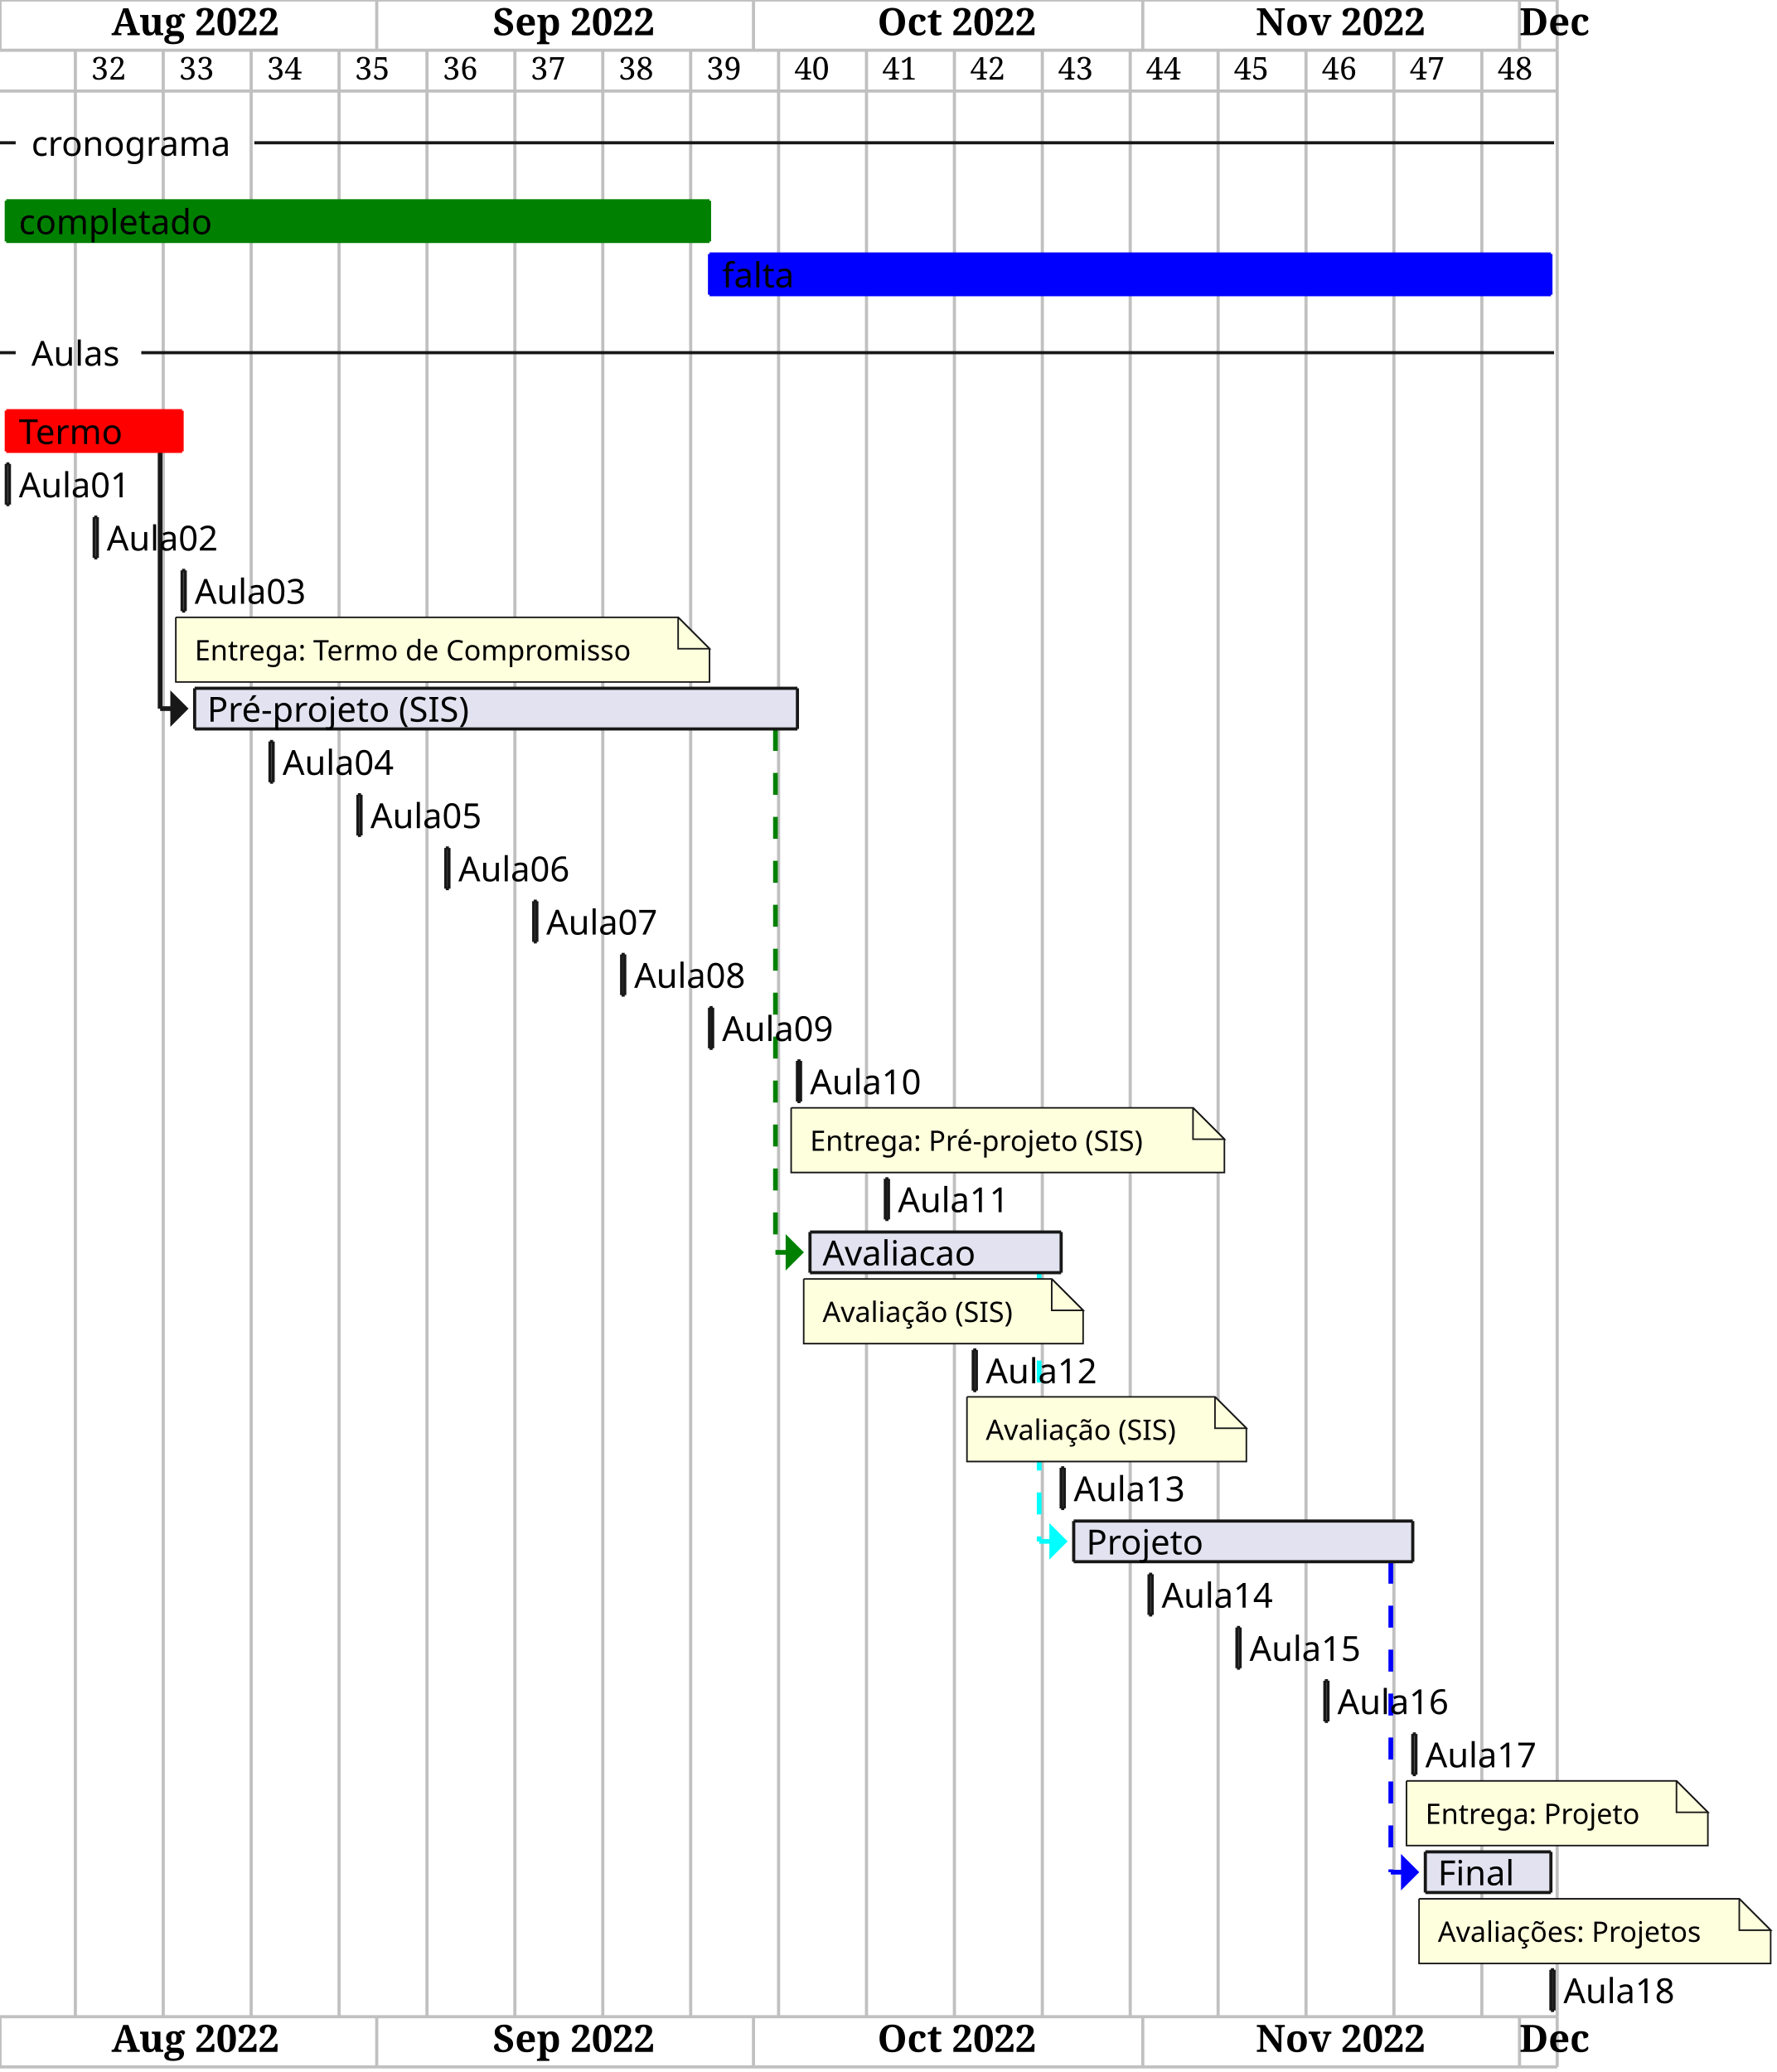
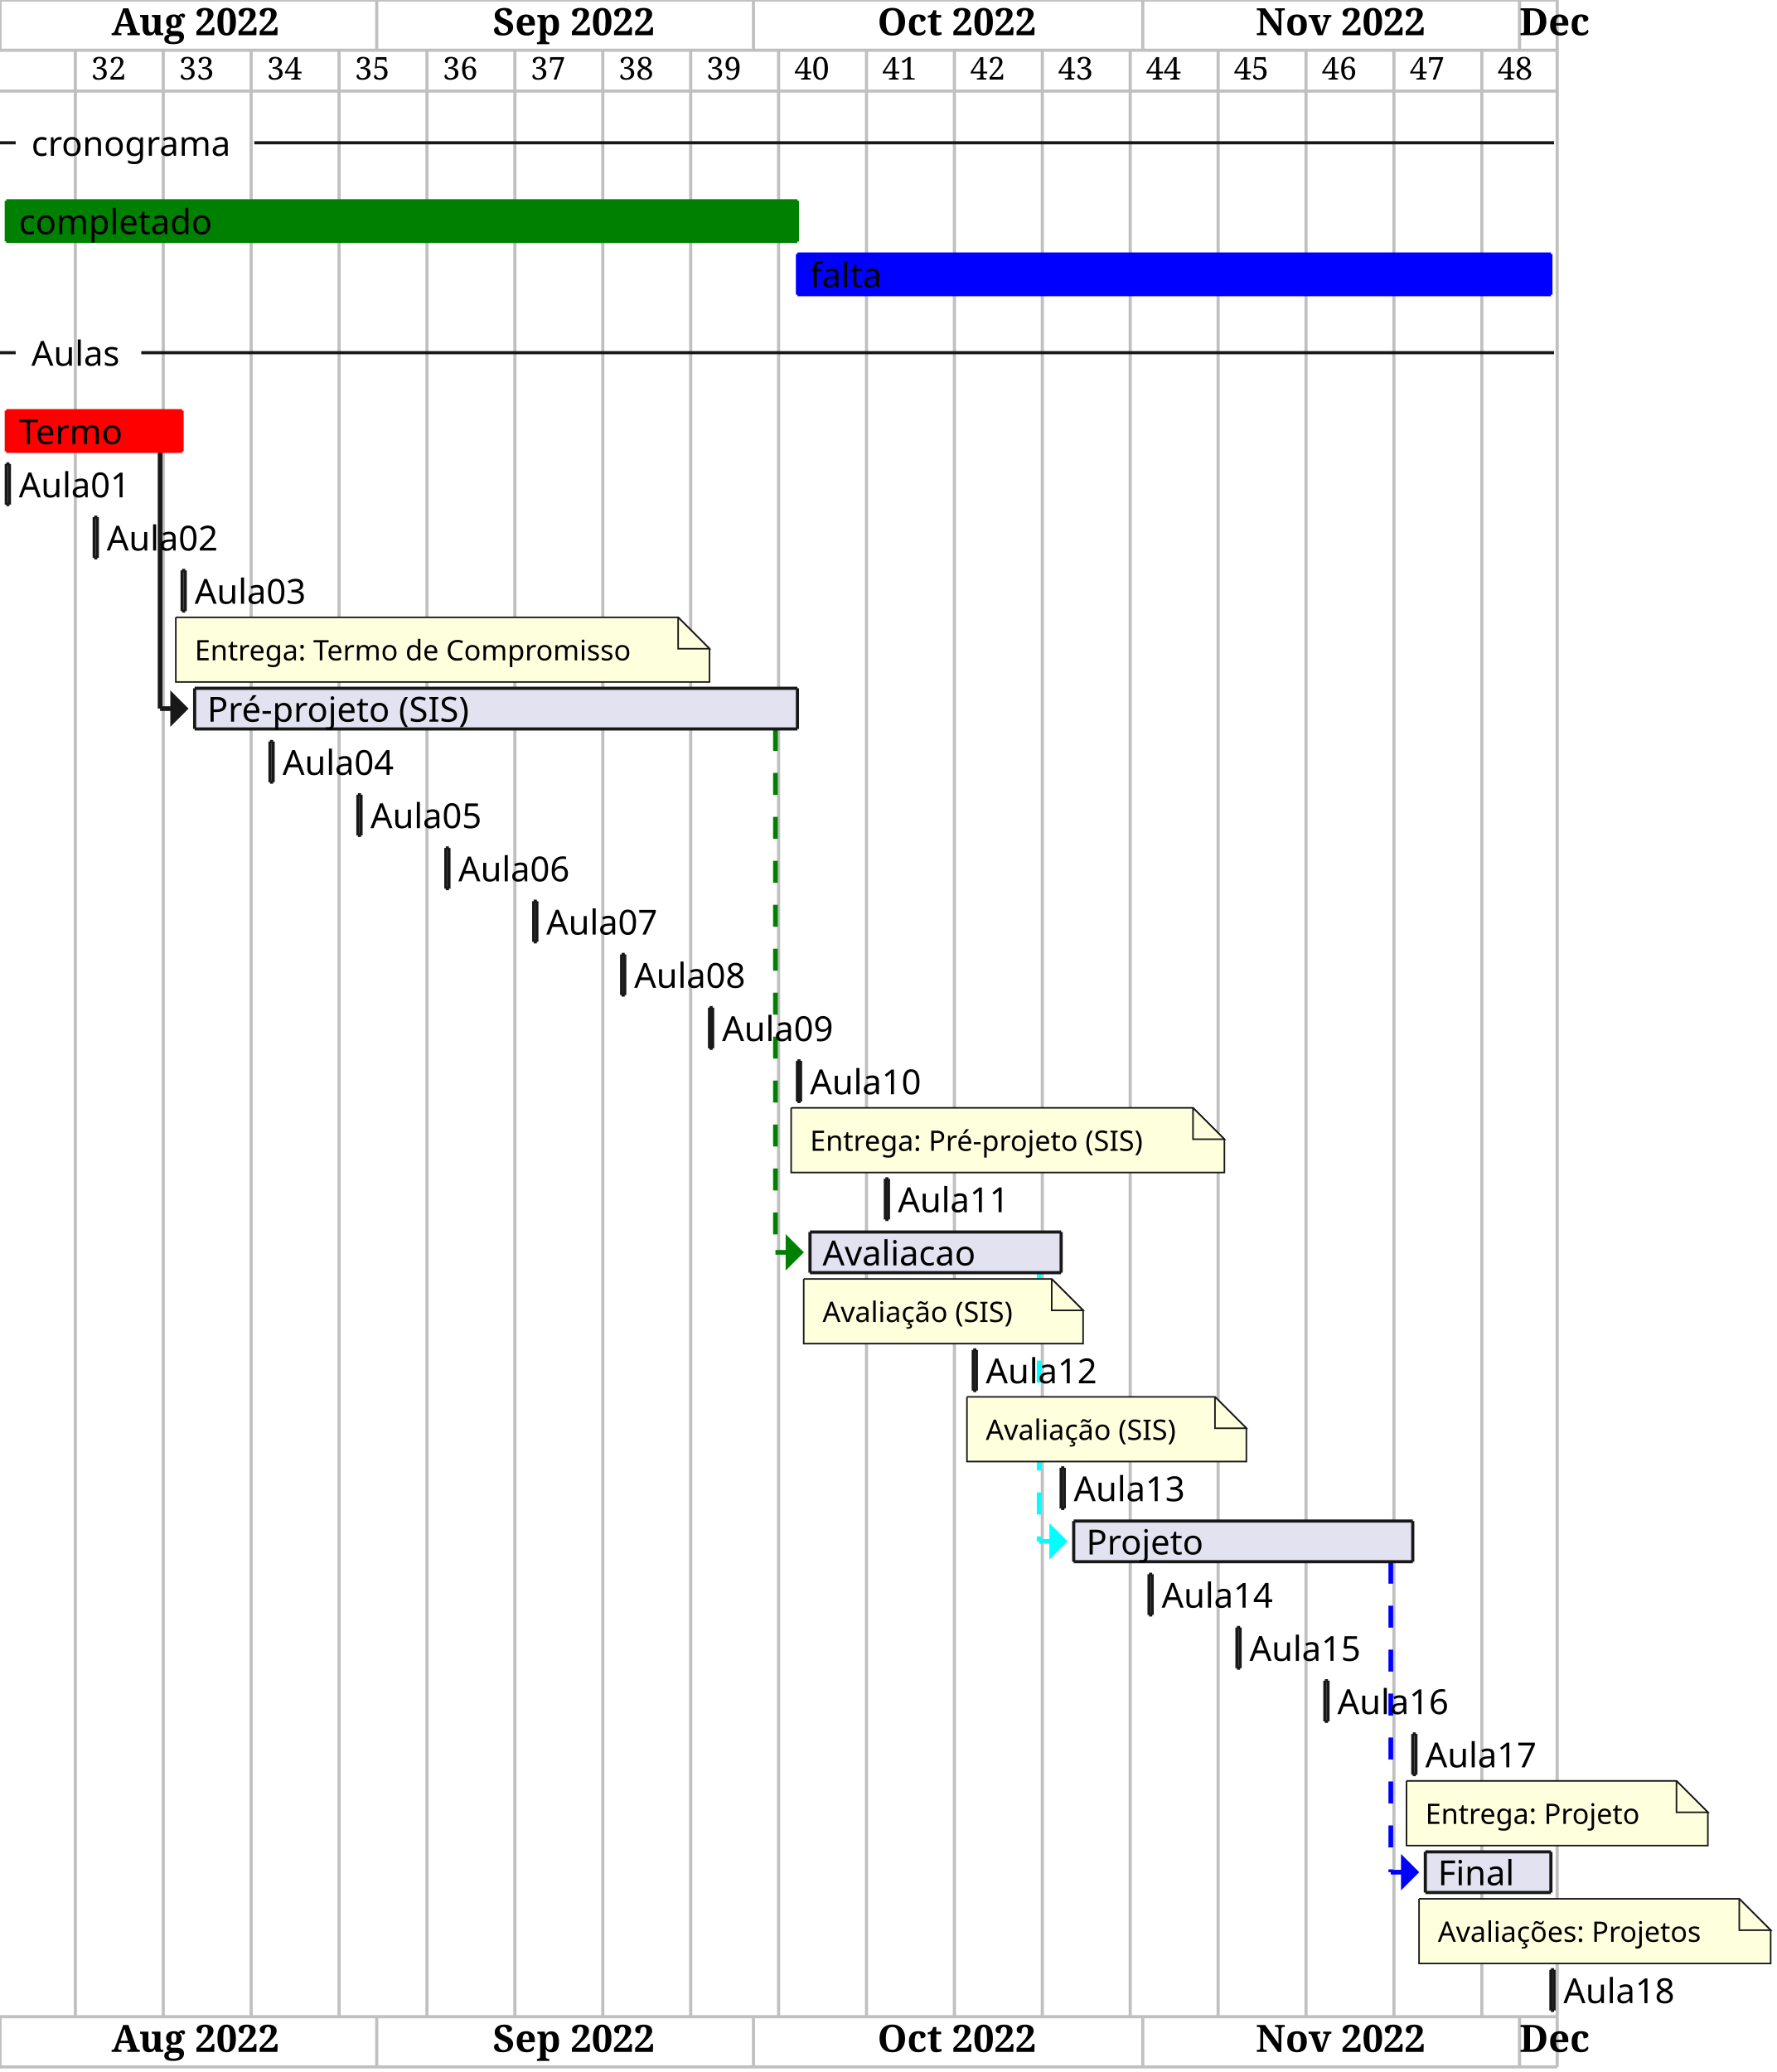
<svg xmlns="http://www.w3.org/2000/svg" contentStyleType="text/css" height="660px" preserveAspectRatio="none" style="width:566px;height:660px;background:#FFFFFF;" version="1.1" viewBox="0 0 566 660" width="566px" zoomAndPan="magnify">
  <defs />
  <g>
    <text fill="#000000" font-family="Serif" font-size="10" lengthAdjust="spacing" textLength="10" x="29" y="25.336">32</text>
    <text fill="#000000" font-family="Serif" font-size="10" lengthAdjust="spacing" textLength="10" x="57" y="25.336">33</text>
    <text fill="#000000" font-family="Serif" font-size="10" lengthAdjust="spacing" textLength="10" x="85" y="25.336">34</text>
    <text fill="#000000" font-family="Serif" font-size="10" lengthAdjust="spacing" textLength="10" x="113" y="25.336">35</text>
    <text fill="#000000" font-family="Serif" font-size="10" lengthAdjust="spacing" textLength="10" x="141" y="25.336">36</text>
    <text fill="#000000" font-family="Serif" font-size="10" lengthAdjust="spacing" textLength="10" x="169" y="25.336">37</text>
    <text fill="#000000" font-family="Serif" font-size="10" lengthAdjust="spacing" textLength="10" x="197" y="25.336">38</text>
    <text fill="#000000" font-family="Serif" font-size="10" lengthAdjust="spacing" textLength="10" x="225" y="25.336">39</text>
    <text fill="#000000" font-family="Serif" font-size="10" lengthAdjust="spacing" textLength="10" x="253" y="25.336">40</text>
    <text fill="#000000" font-family="Serif" font-size="10" lengthAdjust="spacing" textLength="10" x="281" y="25.336">41</text>
    <text fill="#000000" font-family="Serif" font-size="10" lengthAdjust="spacing" textLength="10" x="309" y="25.336">42</text>
    <text fill="#000000" font-family="Serif" font-size="10" lengthAdjust="spacing" textLength="10" x="337" y="25.336">43</text>
    <text fill="#000000" font-family="Serif" font-size="10" lengthAdjust="spacing" textLength="10" x="365" y="25.336">44</text>
    <text fill="#000000" font-family="Serif" font-size="10" lengthAdjust="spacing" textLength="10" x="393" y="25.336">45</text>
    <text fill="#000000" font-family="Serif" font-size="10" lengthAdjust="spacing" textLength="10" x="421" y="25.336">46</text>
    <text fill="#000000" font-family="Serif" font-size="10" lengthAdjust="spacing" textLength="10" x="449" y="25.336">47</text>
    <text fill="#000000" font-family="Serif" font-size="10" lengthAdjust="spacing" textLength="10" x="477" y="25.336">48</text>
    <line style="stroke:#C0C0C0;stroke-width:1.0;" x1="24" x2="24" y1="16" y2="642.385" />
    <line style="stroke:#C0C0C0;stroke-width:1.0;" x1="52" x2="52" y1="16" y2="642.385" />
    <line style="stroke:#C0C0C0;stroke-width:1.0;" x1="80" x2="80" y1="16" y2="642.385" />
    <line style="stroke:#C0C0C0;stroke-width:1.0;" x1="108" x2="108" y1="16" y2="642.385" />
    <line style="stroke:#C0C0C0;stroke-width:1.0;" x1="136" x2="136" y1="16" y2="642.385" />
    <line style="stroke:#C0C0C0;stroke-width:1.0;" x1="164" x2="164" y1="16" y2="642.385" />
    <line style="stroke:#C0C0C0;stroke-width:1.0;" x1="192" x2="192" y1="16" y2="642.385" />
    <line style="stroke:#C0C0C0;stroke-width:1.0;" x1="220" x2="220" y1="16" y2="642.385" />
    <line style="stroke:#C0C0C0;stroke-width:1.0;" x1="248" x2="248" y1="16" y2="642.385" />
    <line style="stroke:#C0C0C0;stroke-width:1.0;" x1="276" x2="276" y1="16" y2="642.385" />
    <line style="stroke:#C0C0C0;stroke-width:1.0;" x1="304" x2="304" y1="16" y2="642.385" />
    <line style="stroke:#C0C0C0;stroke-width:1.0;" x1="332" x2="332" y1="16" y2="642.385" />
    <line style="stroke:#C0C0C0;stroke-width:1.0;" x1="360" x2="360" y1="16" y2="642.385" />
    <line style="stroke:#C0C0C0;stroke-width:1.0;" x1="388" x2="388" y1="16" y2="642.385" />
    <line style="stroke:#C0C0C0;stroke-width:1.0;" x1="416" x2="416" y1="16" y2="642.385" />
    <line style="stroke:#C0C0C0;stroke-width:1.0;" x1="444" x2="444" y1="16" y2="642.385" />
    <line style="stroke:#C0C0C0;stroke-width:1.0;" x1="472" x2="472" y1="16" y2="642.385" />
    <line style="stroke:#C0C0C0;stroke-width:1.0;" x1="496" x2="496" y1="16" y2="642.385" />
    <line style="stroke:#C0C0C0;stroke-width:1.0;" x1="0" x2="0" y1="0" y2="16" />
    <line style="stroke:#C0C0C0;stroke-width:1.0;" x1="120" x2="120" y1="0" y2="16" />
    <text fill="#000000" font-family="Serif" font-size="12" font-weight="bold" lengthAdjust="spacing" textLength="49" x="35.5" y="11.203">Aug 2022</text>
    <line style="stroke:#C0C0C0;stroke-width:1.0;" x1="240" x2="240" y1="0" y2="16" />
    <text fill="#000000" font-family="Serif" font-size="12" font-weight="bold" lengthAdjust="spacing" textLength="46" x="157" y="11.203">Sep 2022</text>
    <line style="stroke:#C0C0C0;stroke-width:1.0;" x1="364" x2="364" y1="0" y2="16" />
    <text fill="#000000" font-family="Serif" font-size="12" font-weight="bold" lengthAdjust="spacing" textLength="45" x="279.5" y="11.203">Oct 2022</text>
    <line style="stroke:#C0C0C0;stroke-width:1.0;" x1="484" x2="484" y1="0" y2="16" />
    <text fill="#000000" font-family="Serif" font-size="12" font-weight="bold" lengthAdjust="spacing" textLength="48" x="400" y="11.203">Nov 2022</text>
    <line style="stroke:#C0C0C0;stroke-width:1.0;" x1="496" x2="496" y1="0" y2="16" />
    <text fill="#000000" font-family="Serif" font-size="12" font-weight="bold" lengthAdjust="spacing" textLength="19" x="484" y="11.203">Dec</text>
    <line style="stroke:#C0C0C0;stroke-width:1.0;" x1="0" x2="496" y1="0" y2="0" />
    <line style="stroke:#C0C0C0;stroke-width:1.0;" x1="0" x2="496" y1="16" y2="16" />
    <line style="stroke:#C0C0C0;stroke-width:1.0;" x1="0" x2="496" y1="29" y2="29" />
    <line style="stroke:#181818;stroke-width:1.5;" x1="51" x2="51" y1="143.775" y2="225.718" />
    <line style="stroke:#181818;stroke-width:1.5;" x1="51" x2="59" y1="225.718" y2="225.718" />
    <polygon fill="#181818" points="55,221.718,55,225.718,55,229.718,59,225.718" style="stroke:#181818;stroke-width:1.5;" />
    <line style="stroke:#008000;stroke-width:1.5;stroke-dasharray:7.0,7.0;" x1="247" x2="247" y1="232.195" y2="398.913" />
    <line style="stroke:#008000;stroke-width:1.5;stroke-dasharray:7.0,7.0;" x1="247" x2="255" y1="398.913" y2="398.913" />
    <polygon fill="#008000" points="251,394.913,251,398.913,251,402.913,255,398.913" style="stroke:#008000;stroke-width:1.5;" />
    <line style="stroke:#00FFFF;stroke-width:1.5;stroke-dasharray:7.0,7.0;" x1="331" x2="331" y1="405.391" y2="490.978" />
    <line style="stroke:#00FFFF;stroke-width:1.5;stroke-dasharray:7.0,7.0;" x1="331" x2="339" y1="490.978" y2="490.978" />
    <polygon fill="#00FFFF" points="335,486.978,335,490.978,335,494.978,339,490.978" style="stroke:#00FFFF;stroke-width:1.5;" />
    <line style="stroke:#0000FF;stroke-width:1.5;stroke-dasharray:7.0,7.0;" x1="443" x2="443" y1="497.455" y2="596.352" />
    <line style="stroke:#0000FF;stroke-width:1.5;stroke-dasharray:7.0,7.0;" x1="443" x2="451" y1="596.352" y2="596.352" />
    <polygon fill="#0000FF" points="447,592.352,447,596.352,447,600.352,451,596.352" style="stroke:#0000FF;stroke-width:1.5;" />
    <line style="stroke:#181818;stroke-width:1.0;" x1="0" x2="5" y1="45.477" y2="45.477" />
    <line style="stroke:#181818;stroke-width:1.0;" x1="81" x2="495" y1="45.477" y2="45.477" />
-     <rect fill="#008000" height="12.955" style="stroke:none;stroke-width:1.0;" width="224" x="2" y="63.955" />
-     <line style="stroke:#008000;stroke-width:1.0;" x1="2" x2="226" y1="63.955" y2="63.955" />
-     <line style="stroke:#008000;stroke-width:1.0;" x1="2" x2="226" y1="76.91" y2="76.91" />
+     <rect fill="#008000" height="12.955" style="stroke:none;stroke-width:1.0;" width="252" x="2" y="63.955" />
+     <line style="stroke:#008000;stroke-width:1.0;" x1="2" x2="254" y1="63.955" y2="63.955" />
+     <line style="stroke:#008000;stroke-width:1.0;" x1="2" x2="254" y1="76.91" y2="76.91" />
    <line style="stroke:#008000;stroke-width:1.0;" x1="2" x2="2" y1="63.955" y2="76.91" />
-     <line style="stroke:#008000;stroke-width:1.0;" x1="226" x2="226" y1="63.955" y2="76.91" />
-     <rect fill="#0000FF" height="12.955" style="stroke:none;stroke-width:1.0;" width="268" x="226" y="80.91" />
-     <line style="stroke:#0000FF;stroke-width:1.0;" x1="226" x2="494" y1="80.91" y2="80.91" />
-     <line style="stroke:#0000FF;stroke-width:1.0;" x1="226" x2="494" y1="93.865" y2="93.865" />
-     <line style="stroke:#0000FF;stroke-width:1.0;" x1="226" x2="226" y1="80.91" y2="93.865" />
+     <line style="stroke:#008000;stroke-width:1.0;" x1="254" x2="254" y1="63.955" y2="76.91" />
+     <rect fill="#0000FF" height="12.955" style="stroke:none;stroke-width:1.0;" width="240" x="254" y="80.91" />
+     <line style="stroke:#0000FF;stroke-width:1.0;" x1="254" x2="494" y1="80.91" y2="80.91" />
+     <line style="stroke:#0000FF;stroke-width:1.0;" x1="254" x2="494" y1="93.865" y2="93.865" />
+     <line style="stroke:#0000FF;stroke-width:1.0;" x1="254" x2="254" y1="80.91" y2="93.865" />
    <line style="stroke:#0000FF;stroke-width:1.0;" x1="494" x2="494" y1="80.91" y2="93.865" />
    <line style="stroke:#181818;stroke-width:1.0;" x1="0" x2="5" y1="112.343" y2="112.343" />
    <line style="stroke:#181818;stroke-width:1.0;" x1="45" x2="495" y1="112.343" y2="112.343" />
    <rect fill="#FF0000" height="12.955" style="stroke:none;stroke-width:1.0;" width="56" x="2" y="130.82" />
    <line style="stroke:#FF0000;stroke-width:1.0;" x1="2" x2="58" y1="130.82" y2="130.82" />
    <line style="stroke:#FF0000;stroke-width:1.0;" x1="2" x2="58" y1="143.775" y2="143.775" />
    <line style="stroke:#FF0000;stroke-width:1.0;" x1="2" x2="2" y1="130.82" y2="143.775" />
    <line style="stroke:#FF0000;stroke-width:1.0;" x1="58" x2="58" y1="130.82" y2="143.775" />
    <rect fill="#E2E2F0" height="12.955" style="stroke:none;stroke-width:1.0;" width="1" x="2" y="147.775" />
    <line style="stroke:#181818;stroke-width:1.0;" x1="2" x2="3" y1="147.775" y2="147.775" />
    <line style="stroke:#181818;stroke-width:1.0;" x1="2" x2="3" y1="160.731" y2="160.731" />
    <line style="stroke:#181818;stroke-width:1.0;" x1="2" x2="2" y1="147.775" y2="160.731" />
    <line style="stroke:#181818;stroke-width:1.0;" x1="3" x2="3" y1="147.775" y2="160.731" />
    <rect fill="#E2E2F0" height="12.955" style="stroke:none;stroke-width:1.0;" width="1" x="30" y="164.731" />
    <line style="stroke:#181818;stroke-width:1.0;" x1="30" x2="31" y1="164.731" y2="164.731" />
    <line style="stroke:#181818;stroke-width:1.0;" x1="30" x2="31" y1="177.685" y2="177.685" />
    <line style="stroke:#181818;stroke-width:1.0;" x1="30" x2="30" y1="164.731" y2="177.685" />
    <line style="stroke:#181818;stroke-width:1.0;" x1="31" x2="31" y1="164.731" y2="177.685" />
    <path d="M56,196.641 L56,217.24 L226,217.24 L226,206.641 L216,196.641 L56,196.641 " fill="#FEFFDD" style="stroke:#181818;stroke-width:0.5;" />
    <path d="M216,196.641 L216,206.641 L226,206.641 L216,196.641 " fill="#FEFFDD" style="stroke:#181818;stroke-width:0.5;" />
    <text fill="#000000" font-family="sans-serif" font-size="9" lengthAdjust="spacing" textLength="149" x="62" y="210.342">Entrega: Termo de Compromisso</text>
    <rect fill="#E2E2F0" height="12.955" style="stroke:none;stroke-width:1.0;" width="1" x="58" y="181.685" />
    <line style="stroke:#181818;stroke-width:1.0;" x1="58" x2="59" y1="181.685" y2="181.685" />
    <line style="stroke:#181818;stroke-width:1.0;" x1="58" x2="59" y1="194.641" y2="194.641" />
    <line style="stroke:#181818;stroke-width:1.0;" x1="58" x2="58" y1="181.685" y2="194.641" />
    <line style="stroke:#181818;stroke-width:1.0;" x1="59" x2="59" y1="181.685" y2="194.641" />
    <rect fill="#E2E2F0" height="12.955" style="stroke:none;stroke-width:1.0;" width="192" x="62" y="219.24" />
    <line style="stroke:#181818;stroke-width:1.0;" x1="62" x2="254" y1="219.24" y2="219.24" />
    <line style="stroke:#181818;stroke-width:1.0;" x1="62" x2="254" y1="232.195" y2="232.195" />
    <line style="stroke:#181818;stroke-width:1.0;" x1="62" x2="62" y1="219.24" y2="232.195" />
    <line style="stroke:#181818;stroke-width:1.0;" x1="254" x2="254" y1="219.24" y2="232.195" />
    <rect fill="#E2E2F0" height="12.955" style="stroke:none;stroke-width:1.0;" width="1" x="86" y="236.195" />
    <line style="stroke:#181818;stroke-width:1.0;" x1="86" x2="87" y1="236.195" y2="236.195" />
    <line style="stroke:#181818;stroke-width:1.0;" x1="86" x2="87" y1="249.15" y2="249.15" />
    <line style="stroke:#181818;stroke-width:1.0;" x1="86" x2="86" y1="236.195" y2="249.15" />
    <line style="stroke:#181818;stroke-width:1.0;" x1="87" x2="87" y1="236.195" y2="249.15" />
    <rect fill="#E2E2F0" height="12.955" style="stroke:none;stroke-width:1.0;" width="1" x="114" y="253.15" />
    <line style="stroke:#181818;stroke-width:1.0;" x1="114" x2="115" y1="253.15" y2="253.15" />
    <line style="stroke:#181818;stroke-width:1.0;" x1="114" x2="115" y1="266.106" y2="266.106" />
    <line style="stroke:#181818;stroke-width:1.0;" x1="114" x2="114" y1="253.15" y2="266.106" />
    <line style="stroke:#181818;stroke-width:1.0;" x1="115" x2="115" y1="253.15" y2="266.106" />
    <rect fill="#E2E2F0" height="12.955" style="stroke:none;stroke-width:1.0;" width="1" x="142" y="270.106" />
    <line style="stroke:#181818;stroke-width:1.0;" x1="142" x2="143" y1="270.106" y2="270.106" />
    <line style="stroke:#181818;stroke-width:1.0;" x1="142" x2="143" y1="283.06" y2="283.06" />
    <line style="stroke:#181818;stroke-width:1.0;" x1="142" x2="142" y1="270.106" y2="283.06" />
    <line style="stroke:#181818;stroke-width:1.0;" x1="143" x2="143" y1="270.106" y2="283.06" />
    <rect fill="#E2E2F0" height="12.955" style="stroke:none;stroke-width:1.0;" width="1" x="170" y="287.06" />
    <line style="stroke:#181818;stroke-width:1.0;" x1="170" x2="171" y1="287.06" y2="287.06" />
    <line style="stroke:#181818;stroke-width:1.0;" x1="170" x2="171" y1="300.016" y2="300.016" />
    <line style="stroke:#181818;stroke-width:1.0;" x1="170" x2="170" y1="287.06" y2="300.016" />
    <line style="stroke:#181818;stroke-width:1.0;" x1="171" x2="171" y1="287.06" y2="300.016" />
    <rect fill="#E2E2F0" height="12.955" style="stroke:none;stroke-width:1.0;" width="1" x="198" y="304.016" />
    <line style="stroke:#181818;stroke-width:1.0;" x1="198" x2="199" y1="304.016" y2="304.016" />
    <line style="stroke:#181818;stroke-width:1.0;" x1="198" x2="199" y1="316.971" y2="316.971" />
    <line style="stroke:#181818;stroke-width:1.0;" x1="198" x2="198" y1="304.016" y2="316.971" />
    <line style="stroke:#181818;stroke-width:1.0;" x1="199" x2="199" y1="304.016" y2="316.971" />
    <rect fill="#E2E2F0" height="12.955" style="stroke:none;stroke-width:1.0;" width="1" x="226" y="320.971" />
    <line style="stroke:#181818;stroke-width:1.0;" x1="226" x2="227" y1="320.971" y2="320.971" />
    <line style="stroke:#181818;stroke-width:1.0;" x1="226" x2="227" y1="333.926" y2="333.926" />
    <line style="stroke:#181818;stroke-width:1.0;" x1="226" x2="226" y1="320.971" y2="333.926" />
    <line style="stroke:#181818;stroke-width:1.0;" x1="227" x2="227" y1="320.971" y2="333.926" />
    <path d="M252,352.881 L252,373.481 L390,373.481 L390,362.881 L380,352.881 L252,352.881 " fill="#FEFFDD" style="stroke:#181818;stroke-width:0.5;" />
    <path d="M380,352.881 L380,362.881 L390,362.881 L380,352.881 " fill="#FEFFDD" style="stroke:#181818;stroke-width:0.5;" />
    <text fill="#000000" font-family="sans-serif" font-size="9" lengthAdjust="spacing" textLength="114" x="258" y="366.582">Entrega: Pré-projeto (SIS)</text>
    <rect fill="#E2E2F0" height="12.955" style="stroke:none;stroke-width:1.0;" width="1" x="254" y="337.926" />
    <line style="stroke:#181818;stroke-width:1.0;" x1="254" x2="255" y1="337.926" y2="337.926" />
    <line style="stroke:#181818;stroke-width:1.0;" x1="254" x2="255" y1="350.881" y2="350.881" />
    <line style="stroke:#181818;stroke-width:1.0;" x1="254" x2="254" y1="337.926" y2="350.881" />
    <line style="stroke:#181818;stroke-width:1.0;" x1="255" x2="255" y1="337.926" y2="350.881" />
    <rect fill="#E2E2F0" height="12.955" style="stroke:none;stroke-width:1.0;" width="1" x="282" y="375.481" />
    <line style="stroke:#181818;stroke-width:1.0;" x1="282" x2="283" y1="375.481" y2="375.481" />
    <line style="stroke:#181818;stroke-width:1.0;" x1="282" x2="283" y1="388.435" y2="388.435" />
    <line style="stroke:#181818;stroke-width:1.0;" x1="282" x2="282" y1="375.481" y2="388.435" />
    <line style="stroke:#181818;stroke-width:1.0;" x1="283" x2="283" y1="375.481" y2="388.435" />
    <path d="M256,407.391 L256,427.99 L345,427.99 L345,417.391 L335,407.391 L256,407.391 " fill="#FEFFDD" style="stroke:#181818;stroke-width:0.5;" />
    <path d="M335,407.391 L335,417.391 L345,417.391 L335,407.391 " fill="#FEFFDD" style="stroke:#181818;stroke-width:0.5;" />
    <text fill="#000000" font-family="sans-serif" font-size="9" lengthAdjust="spacing" textLength="65" x="262" y="421.092">Avaliação (SIS)</text>
    <rect fill="#E2E2F0" height="12.955" style="stroke:none;stroke-width:1.0;" width="80" x="258" y="392.435" />
    <line style="stroke:#181818;stroke-width:1.0;" x1="258" x2="338" y1="392.435" y2="392.435" />
    <line style="stroke:#181818;stroke-width:1.0;" x1="258" x2="338" y1="405.391" y2="405.391" />
    <line style="stroke:#181818;stroke-width:1.0;" x1="258" x2="258" y1="392.435" y2="405.391" />
    <line style="stroke:#181818;stroke-width:1.0;" x1="338" x2="338" y1="392.435" y2="405.391" />
    <path d="M308,444.945 L308,465.545 L397,465.545 L397,454.945 L387,444.945 L308,444.945 " fill="#FEFFDD" style="stroke:#181818;stroke-width:0.5;" />
    <path d="M387,444.945 L387,454.945 L397,454.945 L387,444.945 " fill="#FEFFDD" style="stroke:#181818;stroke-width:0.5;" />
    <text fill="#000000" font-family="sans-serif" font-size="9" lengthAdjust="spacing" textLength="65" x="314" y="458.647">Avaliação (SIS)</text>
    <rect fill="#E2E2F0" height="12.955" style="stroke:none;stroke-width:1.0;" width="1" x="310" y="429.99" />
    <line style="stroke:#181818;stroke-width:1.0;" x1="310" x2="311" y1="429.99" y2="429.99" />
    <line style="stroke:#181818;stroke-width:1.0;" x1="310" x2="311" y1="442.945" y2="442.945" />
    <line style="stroke:#181818;stroke-width:1.0;" x1="310" x2="310" y1="429.99" y2="442.945" />
    <line style="stroke:#181818;stroke-width:1.0;" x1="311" x2="311" y1="429.99" y2="442.945" />
    <rect fill="#E2E2F0" height="12.955" style="stroke:none;stroke-width:1.0;" width="1" x="338" y="467.545" />
    <line style="stroke:#181818;stroke-width:1.0;" x1="338" x2="339" y1="467.545" y2="467.545" />
    <line style="stroke:#181818;stroke-width:1.0;" x1="338" x2="339" y1="480.5" y2="480.5" />
    <line style="stroke:#181818;stroke-width:1.0;" x1="338" x2="338" y1="467.545" y2="480.5" />
    <line style="stroke:#181818;stroke-width:1.0;" x1="339" x2="339" y1="467.545" y2="480.5" />
    <rect fill="#E2E2F0" height="12.955" style="stroke:none;stroke-width:1.0;" width="108" x="342" y="484.5" />
    <line style="stroke:#181818;stroke-width:1.0;" x1="342" x2="450" y1="484.5" y2="484.5" />
    <line style="stroke:#181818;stroke-width:1.0;" x1="342" x2="450" y1="497.455" y2="497.455" />
    <line style="stroke:#181818;stroke-width:1.0;" x1="342" x2="342" y1="484.5" y2="497.455" />
    <line style="stroke:#181818;stroke-width:1.0;" x1="450" x2="450" y1="484.5" y2="497.455" />
    <rect fill="#E2E2F0" height="12.955" style="stroke:none;stroke-width:1.0;" width="1" x="366" y="501.455" />
    <line style="stroke:#181818;stroke-width:1.0;" x1="366" x2="367" y1="501.455" y2="501.455" />
    <line style="stroke:#181818;stroke-width:1.0;" x1="366" x2="367" y1="514.41" y2="514.41" />
    <line style="stroke:#181818;stroke-width:1.0;" x1="366" x2="366" y1="501.455" y2="514.41" />
    <line style="stroke:#181818;stroke-width:1.0;" x1="367" x2="367" y1="501.455" y2="514.41" />
    <rect fill="#E2E2F0" height="12.955" style="stroke:none;stroke-width:1.0;" width="1" x="394" y="518.41" />
    <line style="stroke:#181818;stroke-width:1.0;" x1="394" x2="395" y1="518.41" y2="518.41" />
    <line style="stroke:#181818;stroke-width:1.0;" x1="394" x2="395" y1="531.365" y2="531.365" />
    <line style="stroke:#181818;stroke-width:1.0;" x1="394" x2="394" y1="518.41" y2="531.365" />
    <line style="stroke:#181818;stroke-width:1.0;" x1="395" x2="395" y1="518.41" y2="531.365" />
    <rect fill="#E2E2F0" height="12.955" style="stroke:none;stroke-width:1.0;" width="1" x="422" y="535.365" />
    <line style="stroke:#181818;stroke-width:1.0;" x1="422" x2="423" y1="535.365" y2="535.365" />
    <line style="stroke:#181818;stroke-width:1.0;" x1="422" x2="423" y1="548.32" y2="548.32" />
    <line style="stroke:#181818;stroke-width:1.0;" x1="422" x2="422" y1="535.365" y2="548.32" />
    <line style="stroke:#181818;stroke-width:1.0;" x1="423" x2="423" y1="535.365" y2="548.32" />
    <path d="M448,567.275 L448,587.875 L544,587.875 L544,577.275 L534,567.275 L448,567.275 " fill="#FEFFDD" style="stroke:#181818;stroke-width:0.5;" />
    <path d="M534,567.275 L534,577.275 L544,577.275 L534,567.275 " fill="#FEFFDD" style="stroke:#181818;stroke-width:0.5;" />
    <text fill="#000000" font-family="sans-serif" font-size="9" lengthAdjust="spacing" textLength="72" x="454" y="580.977">Entrega: Projeto</text>
    <rect fill="#E2E2F0" height="12.955" style="stroke:none;stroke-width:1.0;" width="1" x="450" y="552.32" />
    <line style="stroke:#181818;stroke-width:1.0;" x1="450" x2="451" y1="552.32" y2="552.32" />
    <line style="stroke:#181818;stroke-width:1.0;" x1="450" x2="451" y1="565.275" y2="565.275" />
    <line style="stroke:#181818;stroke-width:1.0;" x1="450" x2="450" y1="552.32" y2="565.275" />
    <line style="stroke:#181818;stroke-width:1.0;" x1="451" x2="451" y1="552.32" y2="565.275" />
    <path d="M452,604.83 L452,625.43 L564,625.43 L564,614.83 L554,604.83 L452,604.83 " fill="#FEFFDD" style="stroke:#181818;stroke-width:0.5;" />
    <path d="M554,604.83 L554,614.83 L564,614.83 L554,604.83 " fill="#FEFFDD" style="stroke:#181818;stroke-width:0.5;" />
    <text fill="#000000" font-family="sans-serif" font-size="9" lengthAdjust="spacing" textLength="91" x="458" y="618.531">Avaliações: Projetos</text>
    <rect fill="#E2E2F0" height="12.955" style="stroke:none;stroke-width:1.0;" width="40" x="454" y="589.875" />
    <line style="stroke:#181818;stroke-width:1.0;" x1="454" x2="494" y1="589.875" y2="589.875" />
    <line style="stroke:#181818;stroke-width:1.0;" x1="454" x2="494" y1="602.83" y2="602.83" />
    <line style="stroke:#181818;stroke-width:1.0;" x1="454" x2="454" y1="589.875" y2="602.83" />
    <line style="stroke:#181818;stroke-width:1.0;" x1="494" x2="494" y1="589.875" y2="602.83" />
    <rect fill="#E2E2F0" height="12.955" style="stroke:none;stroke-width:1.0;" width="1" x="494" y="627.43" />
    <line style="stroke:#181818;stroke-width:1.0;" x1="494" x2="495" y1="627.43" y2="627.43" />
    <line style="stroke:#181818;stroke-width:1.0;" x1="494" x2="495" y1="640.385" y2="640.385" />
    <line style="stroke:#181818;stroke-width:1.0;" x1="494" x2="494" y1="627.43" y2="640.385" />
    <line style="stroke:#181818;stroke-width:1.0;" x1="495" x2="495" y1="627.43" y2="640.385" />
    <text fill="#000000" font-family="sans-serif" font-size="11" lengthAdjust="spacing" textLength="66" x="10" y="49.635">cronograma</text>
    <text fill="#000000" font-family="sans-serif" font-size="11" lengthAdjust="spacing" textLength="63" x="6" y="74.59">completado</text>
-     <text fill="#000000" font-family="sans-serif" font-size="11" lengthAdjust="spacing" textLength="23" x="230" y="91.545">falta</text>
+     <text fill="#000000" font-family="sans-serif" font-size="11" lengthAdjust="spacing" textLength="23" x="258" y="91.545">falta</text>
    <text fill="#000000" font-family="sans-serif" font-size="11" lengthAdjust="spacing" textLength="30" x="10" y="116.5">Aulas</text>
    <text fill="#000000" font-family="sans-serif" font-size="11" lengthAdjust="spacing" textLength="35" x="6" y="141.455">Termo</text>
    <text fill="#000000" font-family="sans-serif" font-size="11" lengthAdjust="spacing" textLength="38" x="6" y="158.41">Aula01</text>
    <text fill="#000000" font-family="sans-serif" font-size="11" lengthAdjust="spacing" textLength="38" x="34" y="175.365">Aula02</text>
    <text fill="#000000" font-family="sans-serif" font-size="11" lengthAdjust="spacing" textLength="38" x="62" y="192.32">Aula03</text>
    <text fill="#000000" font-family="sans-serif" font-size="11" lengthAdjust="spacing" textLength="88" x="66" y="229.875">Pré-projeto (SIS)</text>
    <text fill="#000000" font-family="sans-serif" font-size="11" lengthAdjust="spacing" textLength="38" x="90" y="246.83">Aula04</text>
    <text fill="#000000" font-family="sans-serif" font-size="11" lengthAdjust="spacing" textLength="38" x="118" y="263.785">Aula05</text>
    <text fill="#000000" font-family="sans-serif" font-size="11" lengthAdjust="spacing" textLength="38" x="146" y="280.74">Aula06</text>
    <text fill="#000000" font-family="sans-serif" font-size="11" lengthAdjust="spacing" textLength="38" x="174" y="297.695">Aula07</text>
    <text fill="#000000" font-family="sans-serif" font-size="11" lengthAdjust="spacing" textLength="38" x="202" y="314.65">Aula08</text>
    <text fill="#000000" font-family="sans-serif" font-size="11" lengthAdjust="spacing" textLength="38" x="230" y="331.606">Aula09</text>
    <text fill="#000000" font-family="sans-serif" font-size="11" lengthAdjust="spacing" textLength="38" x="258" y="348.56">Aula10</text>
    <text fill="#000000" font-family="sans-serif" font-size="11" lengthAdjust="spacing" textLength="38" x="286" y="386.115">Aula11</text>
    <text fill="#000000" font-family="sans-serif" font-size="11" lengthAdjust="spacing" textLength="51" x="262" y="403.07">Avaliacao</text>
    <text fill="#000000" font-family="sans-serif" font-size="11" lengthAdjust="spacing" textLength="38" x="314" y="440.625">Aula12</text>
    <text fill="#000000" font-family="sans-serif" font-size="11" lengthAdjust="spacing" textLength="38" x="342" y="478.18">Aula13</text>
    <text fill="#000000" font-family="sans-serif" font-size="11" lengthAdjust="spacing" textLength="38" x="346" y="495.135">Projeto</text>
    <text fill="#000000" font-family="sans-serif" font-size="11" lengthAdjust="spacing" textLength="38" x="370" y="512.09">Aula14</text>
    <text fill="#000000" font-family="sans-serif" font-size="11" lengthAdjust="spacing" textLength="38" x="398" y="529.045">Aula15</text>
    <text fill="#000000" font-family="sans-serif" font-size="11" lengthAdjust="spacing" textLength="38" x="426" y="546">Aula16</text>
    <text fill="#000000" font-family="sans-serif" font-size="11" lengthAdjust="spacing" textLength="38" x="454" y="562.955">Aula17</text>
    <text fill="#000000" font-family="sans-serif" font-size="11" lengthAdjust="spacing" textLength="25" x="458" y="600.51">Final</text>
    <text fill="#000000" font-family="sans-serif" font-size="11" lengthAdjust="spacing" textLength="38" x="498" y="638.064">Aula18</text>
    <line style="stroke:#C0C0C0;stroke-width:1.0;" x1="0" x2="496" y1="642.385" y2="642.385" />
    <line style="stroke:#C0C0C0;stroke-width:1.0;" x1="0" x2="0" y1="642.385" y2="658.385" />
    <line style="stroke:#C0C0C0;stroke-width:1.0;" x1="120" x2="120" y1="642.385" y2="658.385" />
    <text fill="#000000" font-family="Serif" font-size="12" font-weight="bold" lengthAdjust="spacing" textLength="49" x="35.5" y="653.588">Aug 2022</text>
    <line style="stroke:#C0C0C0;stroke-width:1.0;" x1="240" x2="240" y1="642.385" y2="658.385" />
    <text fill="#000000" font-family="Serif" font-size="12" font-weight="bold" lengthAdjust="spacing" textLength="46" x="157" y="653.588">Sep 2022</text>
    <line style="stroke:#C0C0C0;stroke-width:1.0;" x1="364" x2="364" y1="642.385" y2="658.385" />
    <text fill="#000000" font-family="Serif" font-size="12" font-weight="bold" lengthAdjust="spacing" textLength="45" x="279.5" y="653.588">Oct 2022</text>
    <line style="stroke:#C0C0C0;stroke-width:1.0;" x1="484" x2="484" y1="642.385" y2="658.385" />
    <text fill="#000000" font-family="Serif" font-size="12" font-weight="bold" lengthAdjust="spacing" textLength="48" x="400" y="653.588">Nov 2022</text>
    <line style="stroke:#C0C0C0;stroke-width:1.0;" x1="496" x2="496" y1="642.385" y2="658.385" />
    <text fill="#000000" font-family="Serif" font-size="12" font-weight="bold" lengthAdjust="spacing" textLength="19" x="484" y="653.588">Dec</text>
    <line style="stroke:#C0C0C0;stroke-width:1.0;" x1="0" x2="496" y1="658.385" y2="658.385" />
  </g>
</svg>
